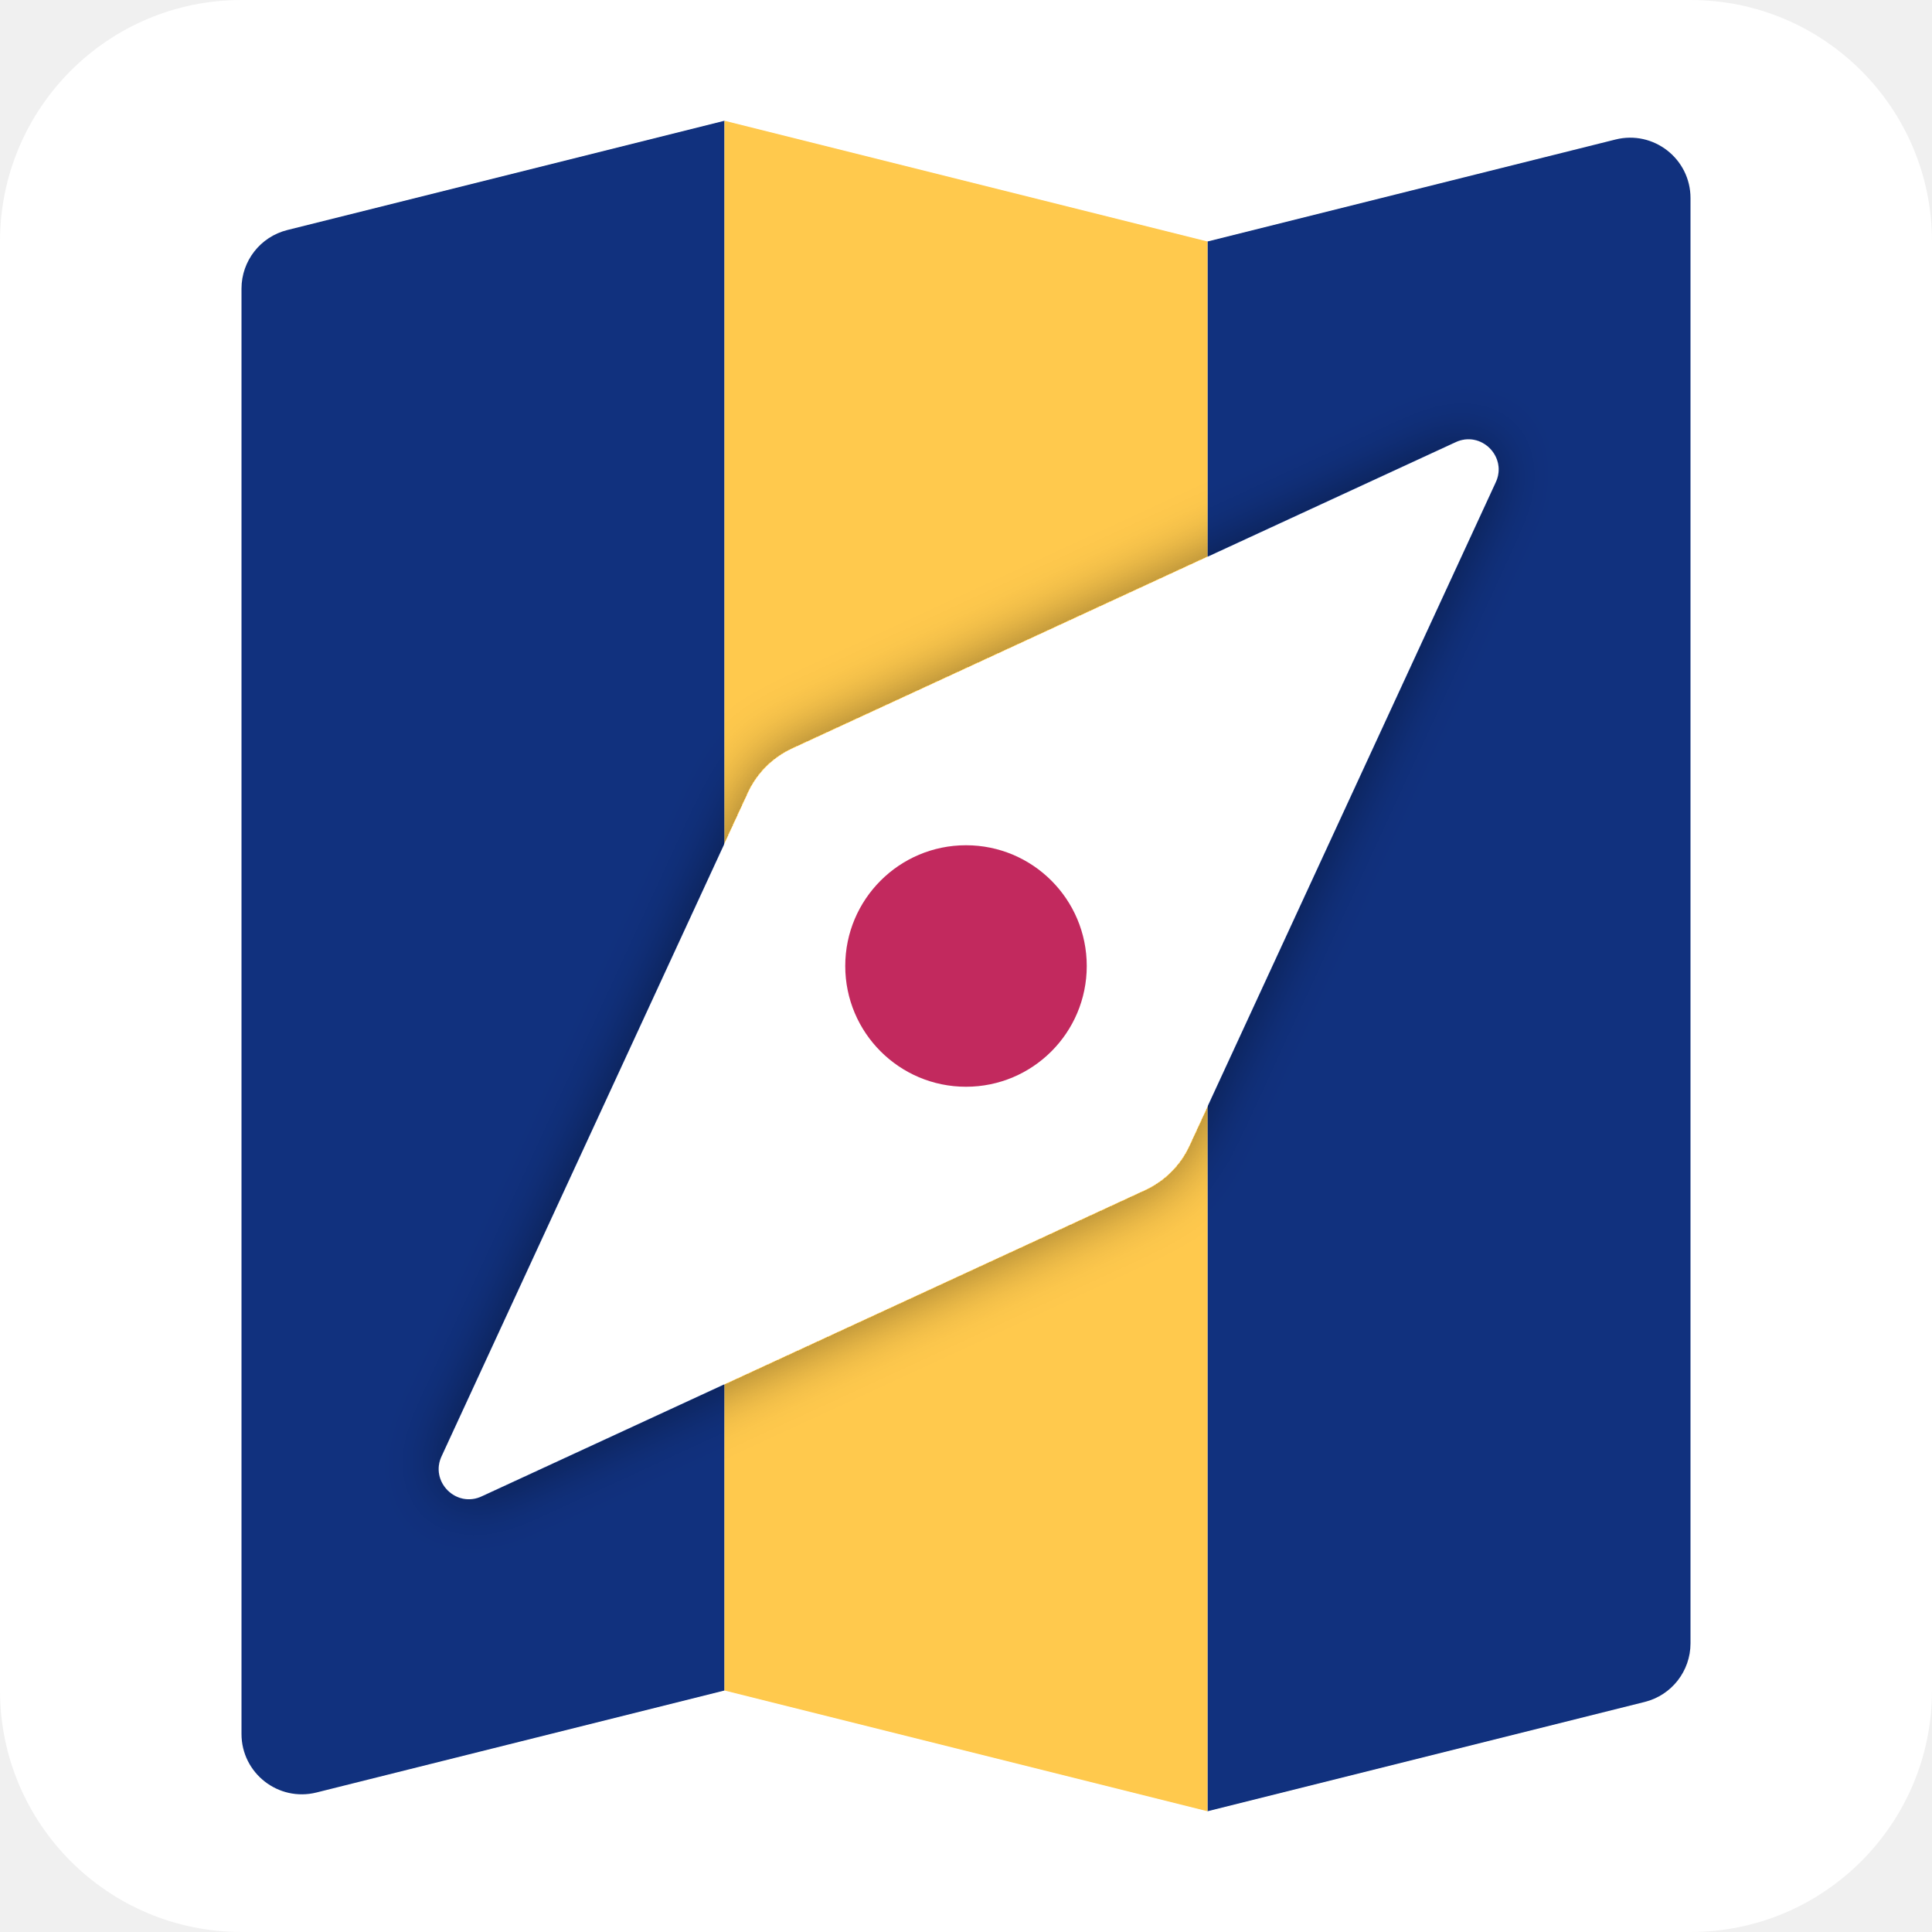
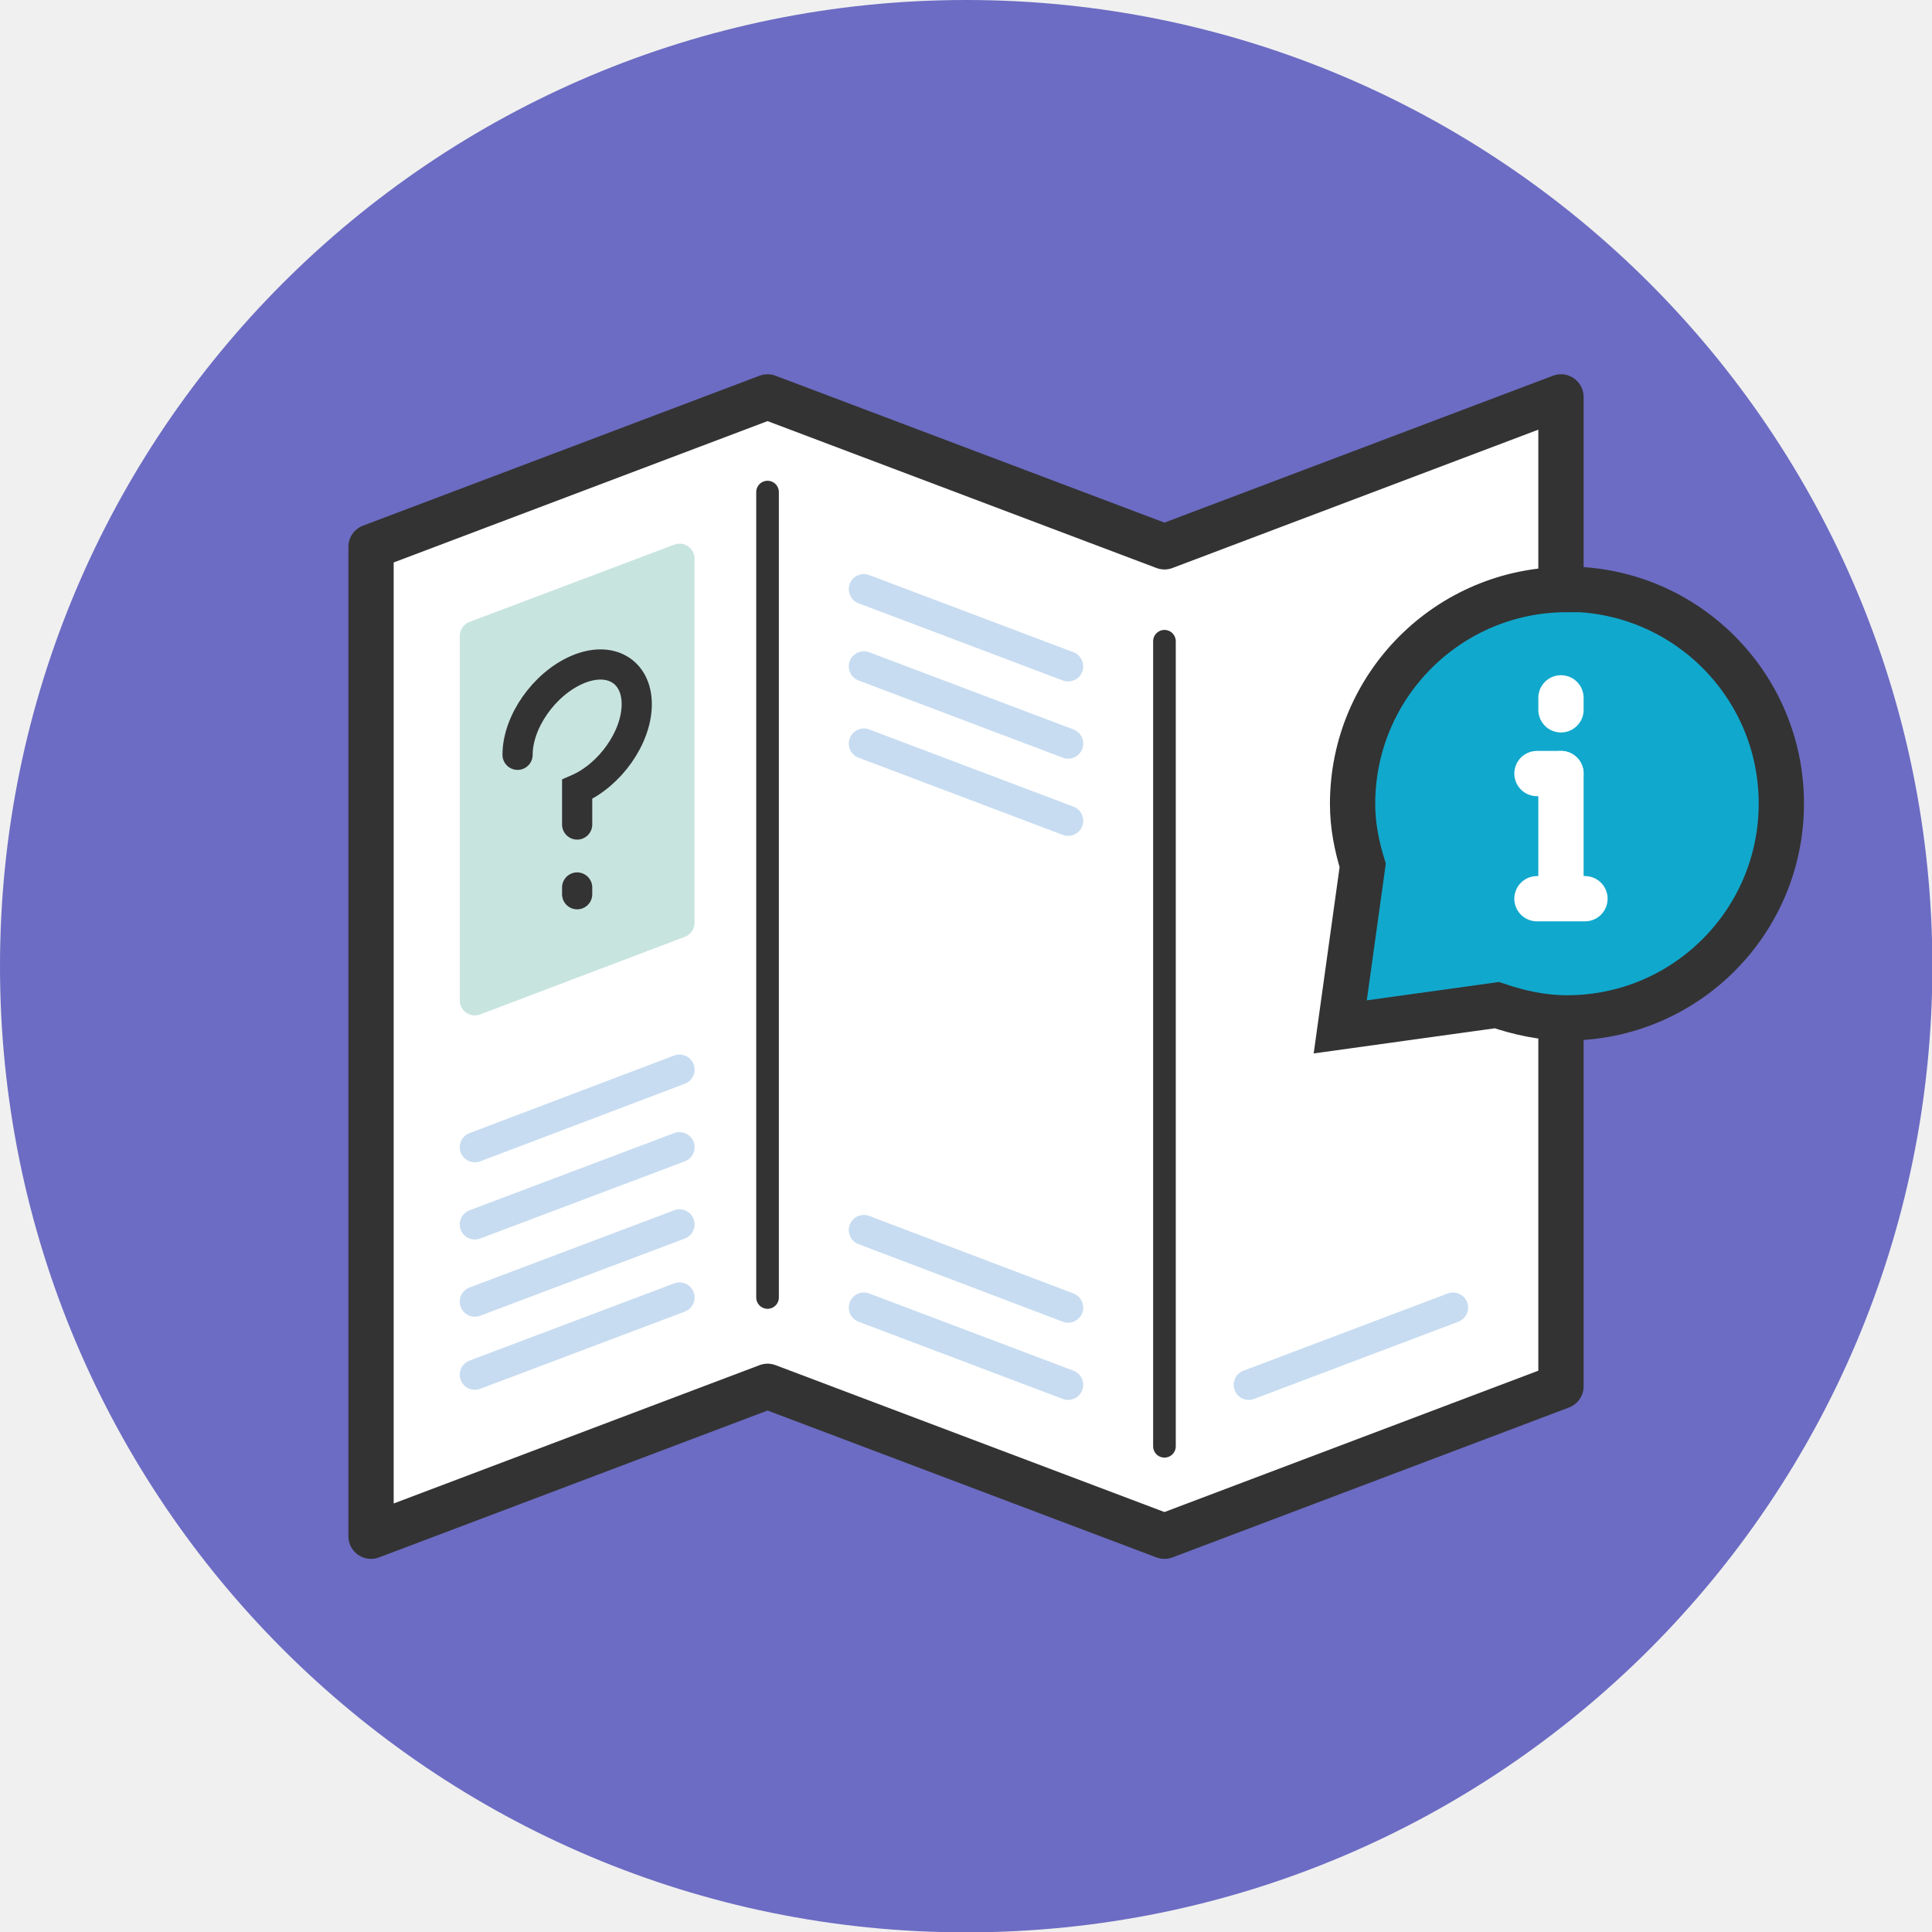
- <svg xmlns="http://www.w3.org/2000/svg" width="128" height="128" viewBox="0 0 128 128" fill="none">
-   <rect width="128" height="128" rx="16" fill="white" />
-   <path d="M48 8L19.03 15.242C17.249 15.688 16 17.288 16 19.123V114.877C16 117.479 18.446 119.389 20.97 118.757L48 112V8Z" fill="#11317E" />
-   <path d="M107.03 9.243L80 16V120L108.97 112.757C110.751 112.312 112 110.712 112 108.877V13.123C112 10.521 109.554 8.611 107.03 9.243Z" fill="#11317E" />
-   <path d="M48 8L80 16V120L48 112V8Z" fill="#FFC94D" />
-   <g filter="url(#filter0_d_4618_11939)">
-     <path d="M99.082 31.985C99.911 30.277 98.117 28.483 96.409 29.312L52.486 49.594C51.191 50.192 50.151 51.231 49.554 52.526L29.272 96.45C28.443 98.157 30.237 99.951 31.944 99.122L75.868 78.84C77.163 78.242 78.202 77.203 78.8 75.908L99.082 31.985Z" fill="white" />
+ <svg xmlns="http://www.w3.org/2000/svg" width="64" height="64" viewBox="0 0 64 64" fill="none">
+   <g clip-path="url(#clip0_58_1071)">
+     <path d="M32.006 64.012C49.683 64.012 64.012 49.683 64.012 32.006C64.012 14.33 49.683 0 32.006 0C14.33 0 0 14.33 0 32.006C0 49.683 14.33 64.012 32.006 64.012Z" fill="#6C6CC4" />
+     <path d="M12.291 18.114L25.426 13.148L38.574 18.114L51.709 13.148V45.924L38.574 50.89L25.426 45.924L12.291 50.89V18.114Z" fill="white" stroke="#333333" stroke-width="1.5" stroke-linejoin="round" />
+     <path d="M25.426 16.301V42.981" stroke="#333333" stroke-width="0.75" stroke-miterlimit="10" stroke-linecap="round" />
+     <path d="M38.574 21.242V47.91" stroke="#333333" stroke-width="0.75" stroke-miterlimit="10" stroke-linecap="round" />
+     <path d="M15.73 45.539L22.509 42.981" stroke="#C7DCF1" stroke-miterlimit="10" stroke-linecap="round" />
+     <path d="M15.73 40.56L22.509 38.003" stroke="#C7DCF1" stroke-miterlimit="10" stroke-linecap="round" />
+     <path d="M15.73 43.118L22.509 40.56" stroke="#C7DCF1" stroke-miterlimit="10" stroke-linecap="round" />
+     <path d="M15.73 38.003L22.509 35.433" stroke="#C7DCF1" stroke-miterlimit="10" stroke-linecap="round" />
+     <path d="M22.509 30.566L15.73 33.136V21.069L22.509 18.511V30.566Z" fill="#C8E4DF" stroke="#C8E4DF" stroke-linecap="round" stroke-linejoin="round" />
+     <path d="M17.145 25.004C17.145 23.912 18.027 22.658 19.119 22.186C20.212 21.714 21.093 22.236 21.093 23.328C21.093 24.421 20.212 25.675 19.119 26.146V27.313" stroke="#333333" stroke-miterlimit="10" stroke-linecap="round" />
+     <path d="M19.119 29.399V29.623" stroke="#333333" stroke-miterlimit="10" stroke-linecap="round" />
+     <path d="M51.908 19.529C47.984 19.529 44.806 22.707 44.806 26.631C44.806 27.351 44.943 28.021 45.141 28.667L44.397 34.017L49.586 33.297C50.319 33.546 51.088 33.719 51.908 33.719C55.831 33.719 59.009 30.541 59.009 26.618C59.009 22.695 55.831 19.517 51.908 19.517V19.529Z" fill="#11A8CD" stroke="#333333" stroke-width="1.5" stroke-miterlimit="10" />
+     <path d="M41.367 45.874L48.133 43.316" stroke="#C7DCF1" stroke-miterlimit="10" stroke-linecap="round" />
+     <path d="M35.383 24.632L28.617 22.074" stroke="#C7DCF1" stroke-miterlimit="10" stroke-linecap="round" />
+     <path d="M35.383 27.189L28.617 24.632" stroke="#C7DCF1" stroke-miterlimit="10" stroke-linecap="round" />
+     <path d="M35.383 22.074L28.617 19.517" stroke="#C7DCF1" stroke-miterlimit="10" stroke-linecap="round" />
+     <path d="M51.709 25.625V29.647" stroke="white" stroke-width="1.5" stroke-miterlimit="10" stroke-linecap="round" />
+     <path d="M51.709 23.117V23.514" stroke="white" stroke-width="1.5" stroke-miterlimit="10" stroke-linecap="round" />
+     <path d="M50.914 25.625H51.709" stroke="white" stroke-width="1.5" stroke-miterlimit="10" stroke-linecap="round" />
+     <path d="M50.914 29.771H52.504" stroke="white" stroke-width="1.5" stroke-miterlimit="10" stroke-linecap="round" />
+     <path d="M35.383 43.316L28.617 40.747" stroke="#C7DCF1" stroke-miterlimit="10" stroke-linecap="round" />
+     <path d="M35.383 45.874L28.617 43.316" stroke="#C7DCF1" stroke-miterlimit="10" stroke-linecap="round" />
  </g>
-   <circle cx="64" cy="64" r="8" fill="#C2295E" />
  <defs>
-     <filter id="filter0_d_4618_11939" x="25.063" y="25.103" width="78.228" height="78.228" filterUnits="userSpaceOnUse" color-interpolation-filters="sRGB">
-       <feFlood flood-opacity="0" result="BackgroundImageFix" />
-       <feColorMatrix in="SourceAlpha" type="matrix" values="0 0 0 0 0 0 0 0 0 0 0 0 0 0 0 0 0 0 127 0" result="hardAlpha" />
-       <feOffset />
-       <feGaussianBlur stdDeviation="2" />
-       <feComposite in2="hardAlpha" operator="out" />
-       <feColorMatrix type="matrix" values="0 0 0 0 0 0 0 0 0 0 0 0 0 0 0 0 0 0 0.45 0" />
-       <feBlend mode="normal" in2="BackgroundImageFix" result="effect1_dropShadow_4618_11939" />
-       <feBlend mode="normal" in="SourceGraphic" in2="effect1_dropShadow_4618_11939" result="shape" />
-     </filter>
+     <clipPath id="clip0_58_1071">
+       <rect width="64" height="64" fill="white" />
+     </clipPath>
  </defs>
</svg>
